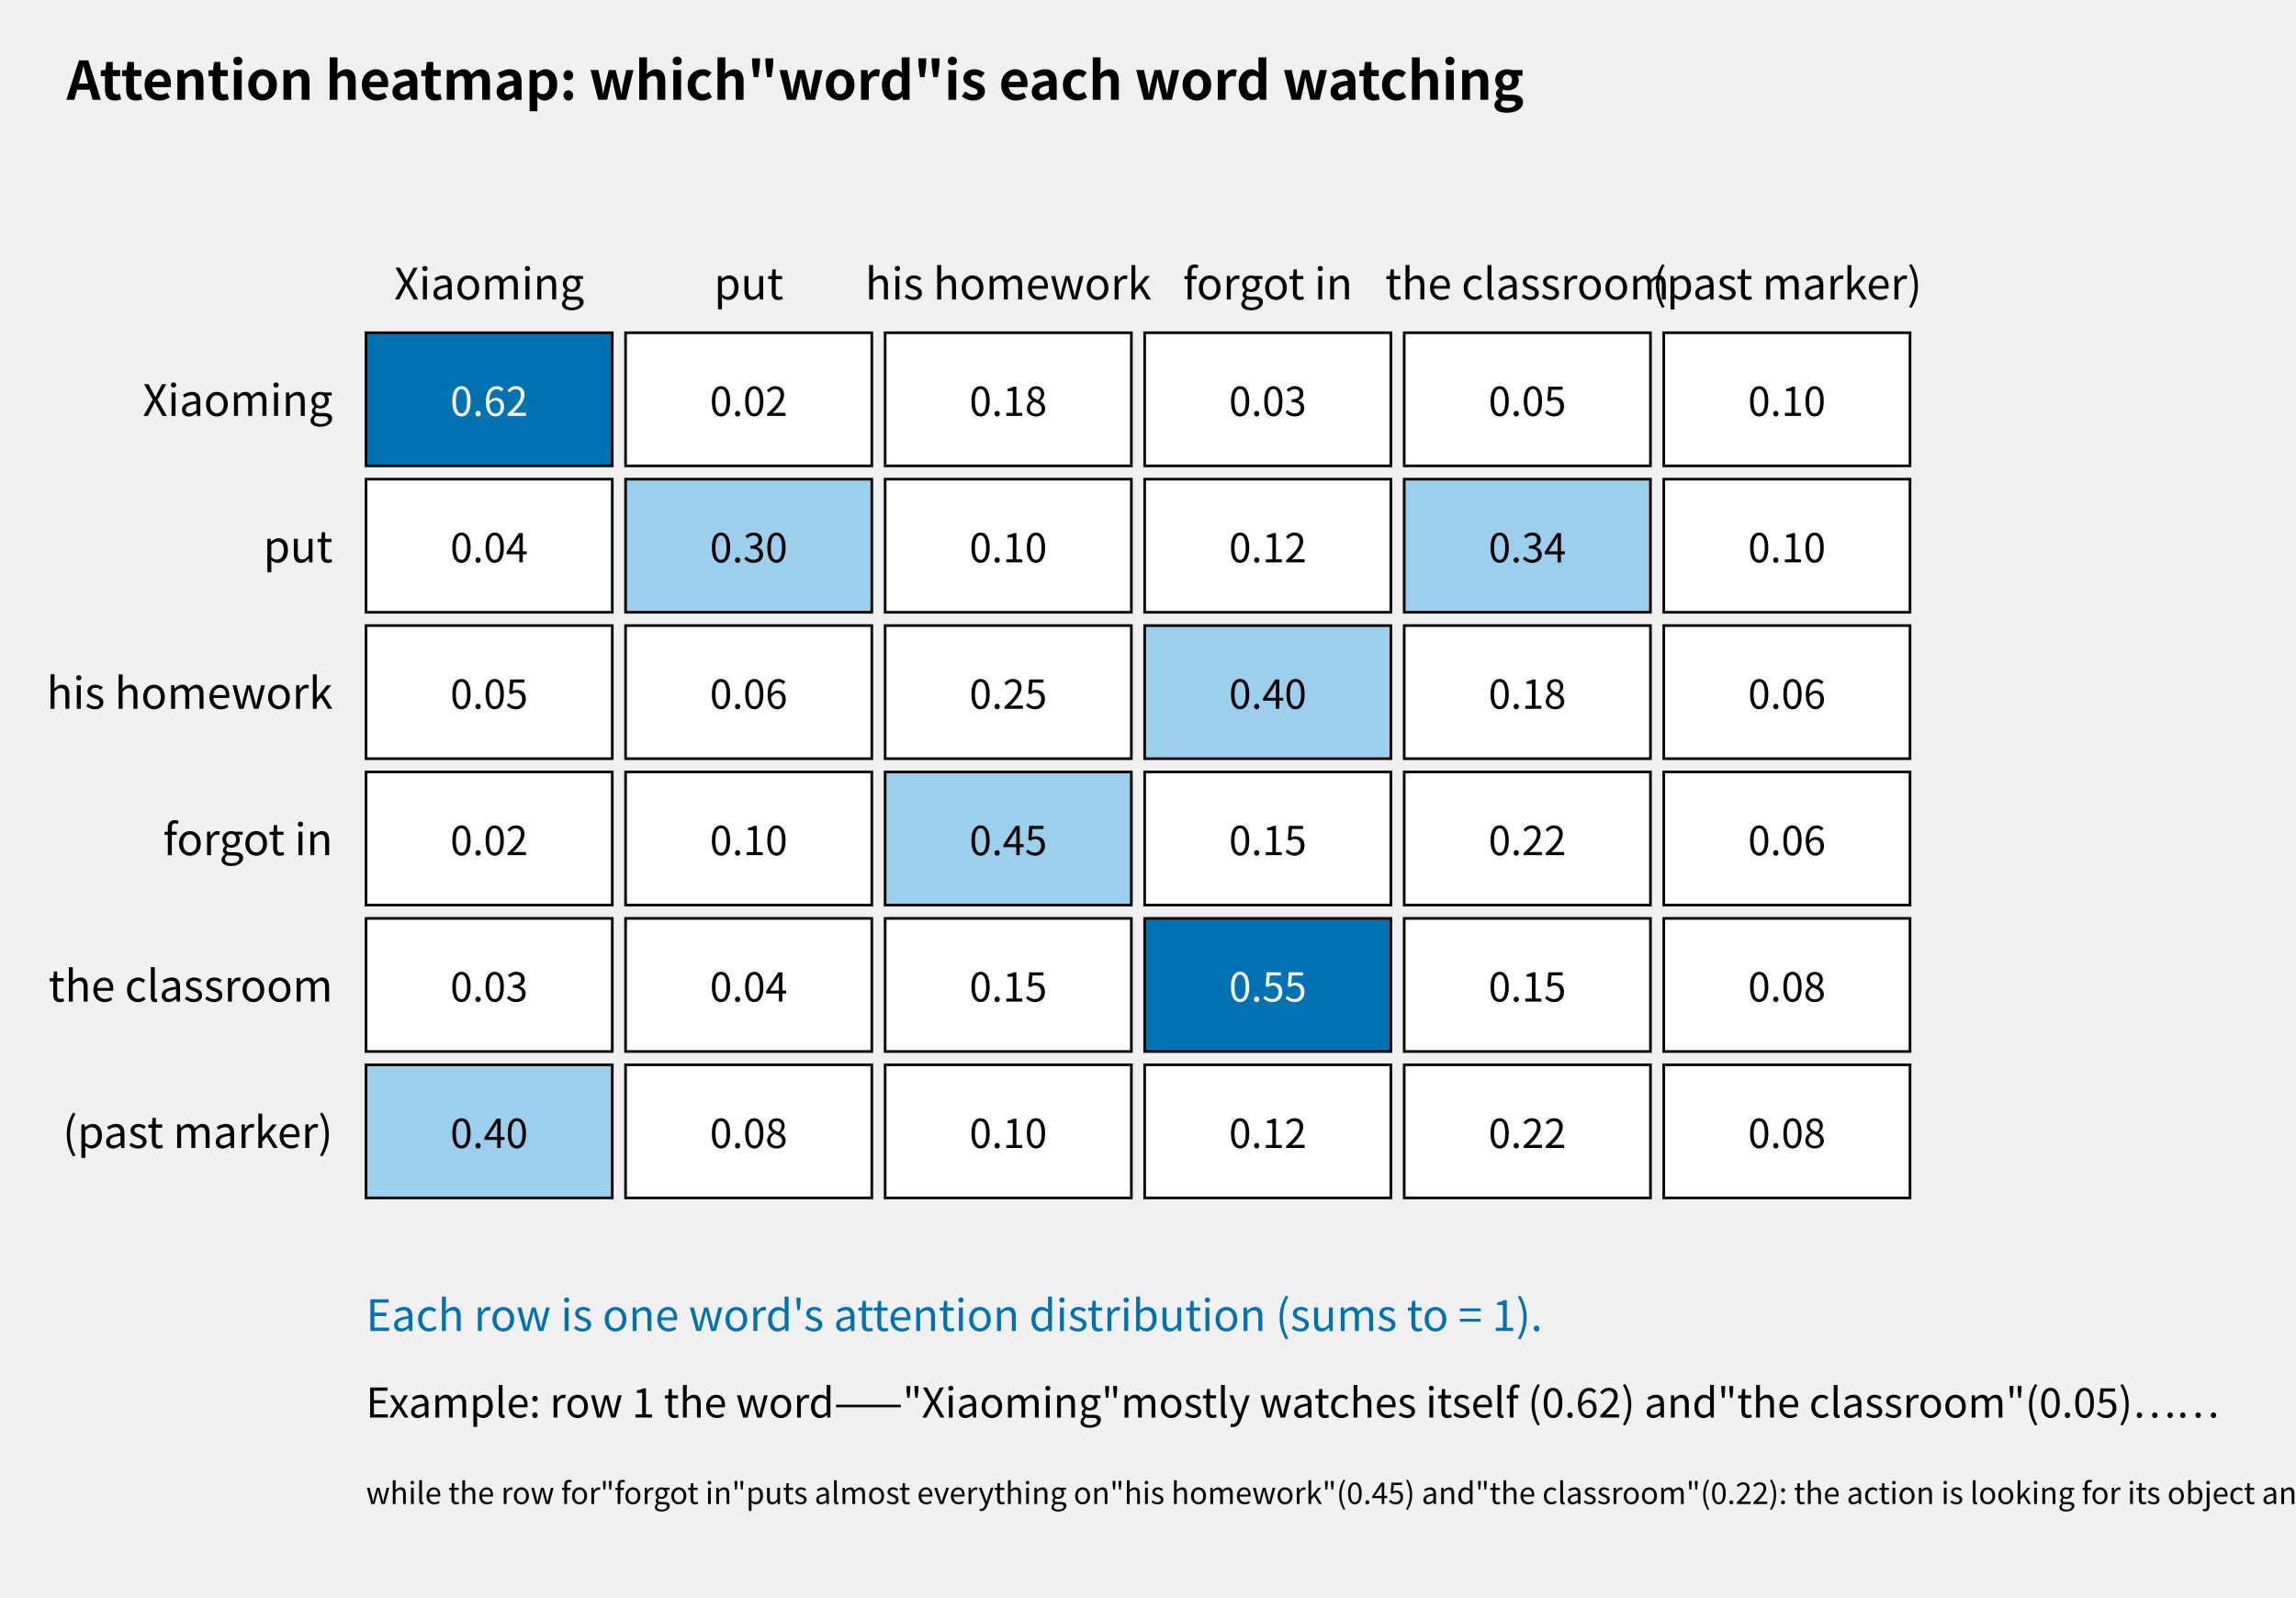
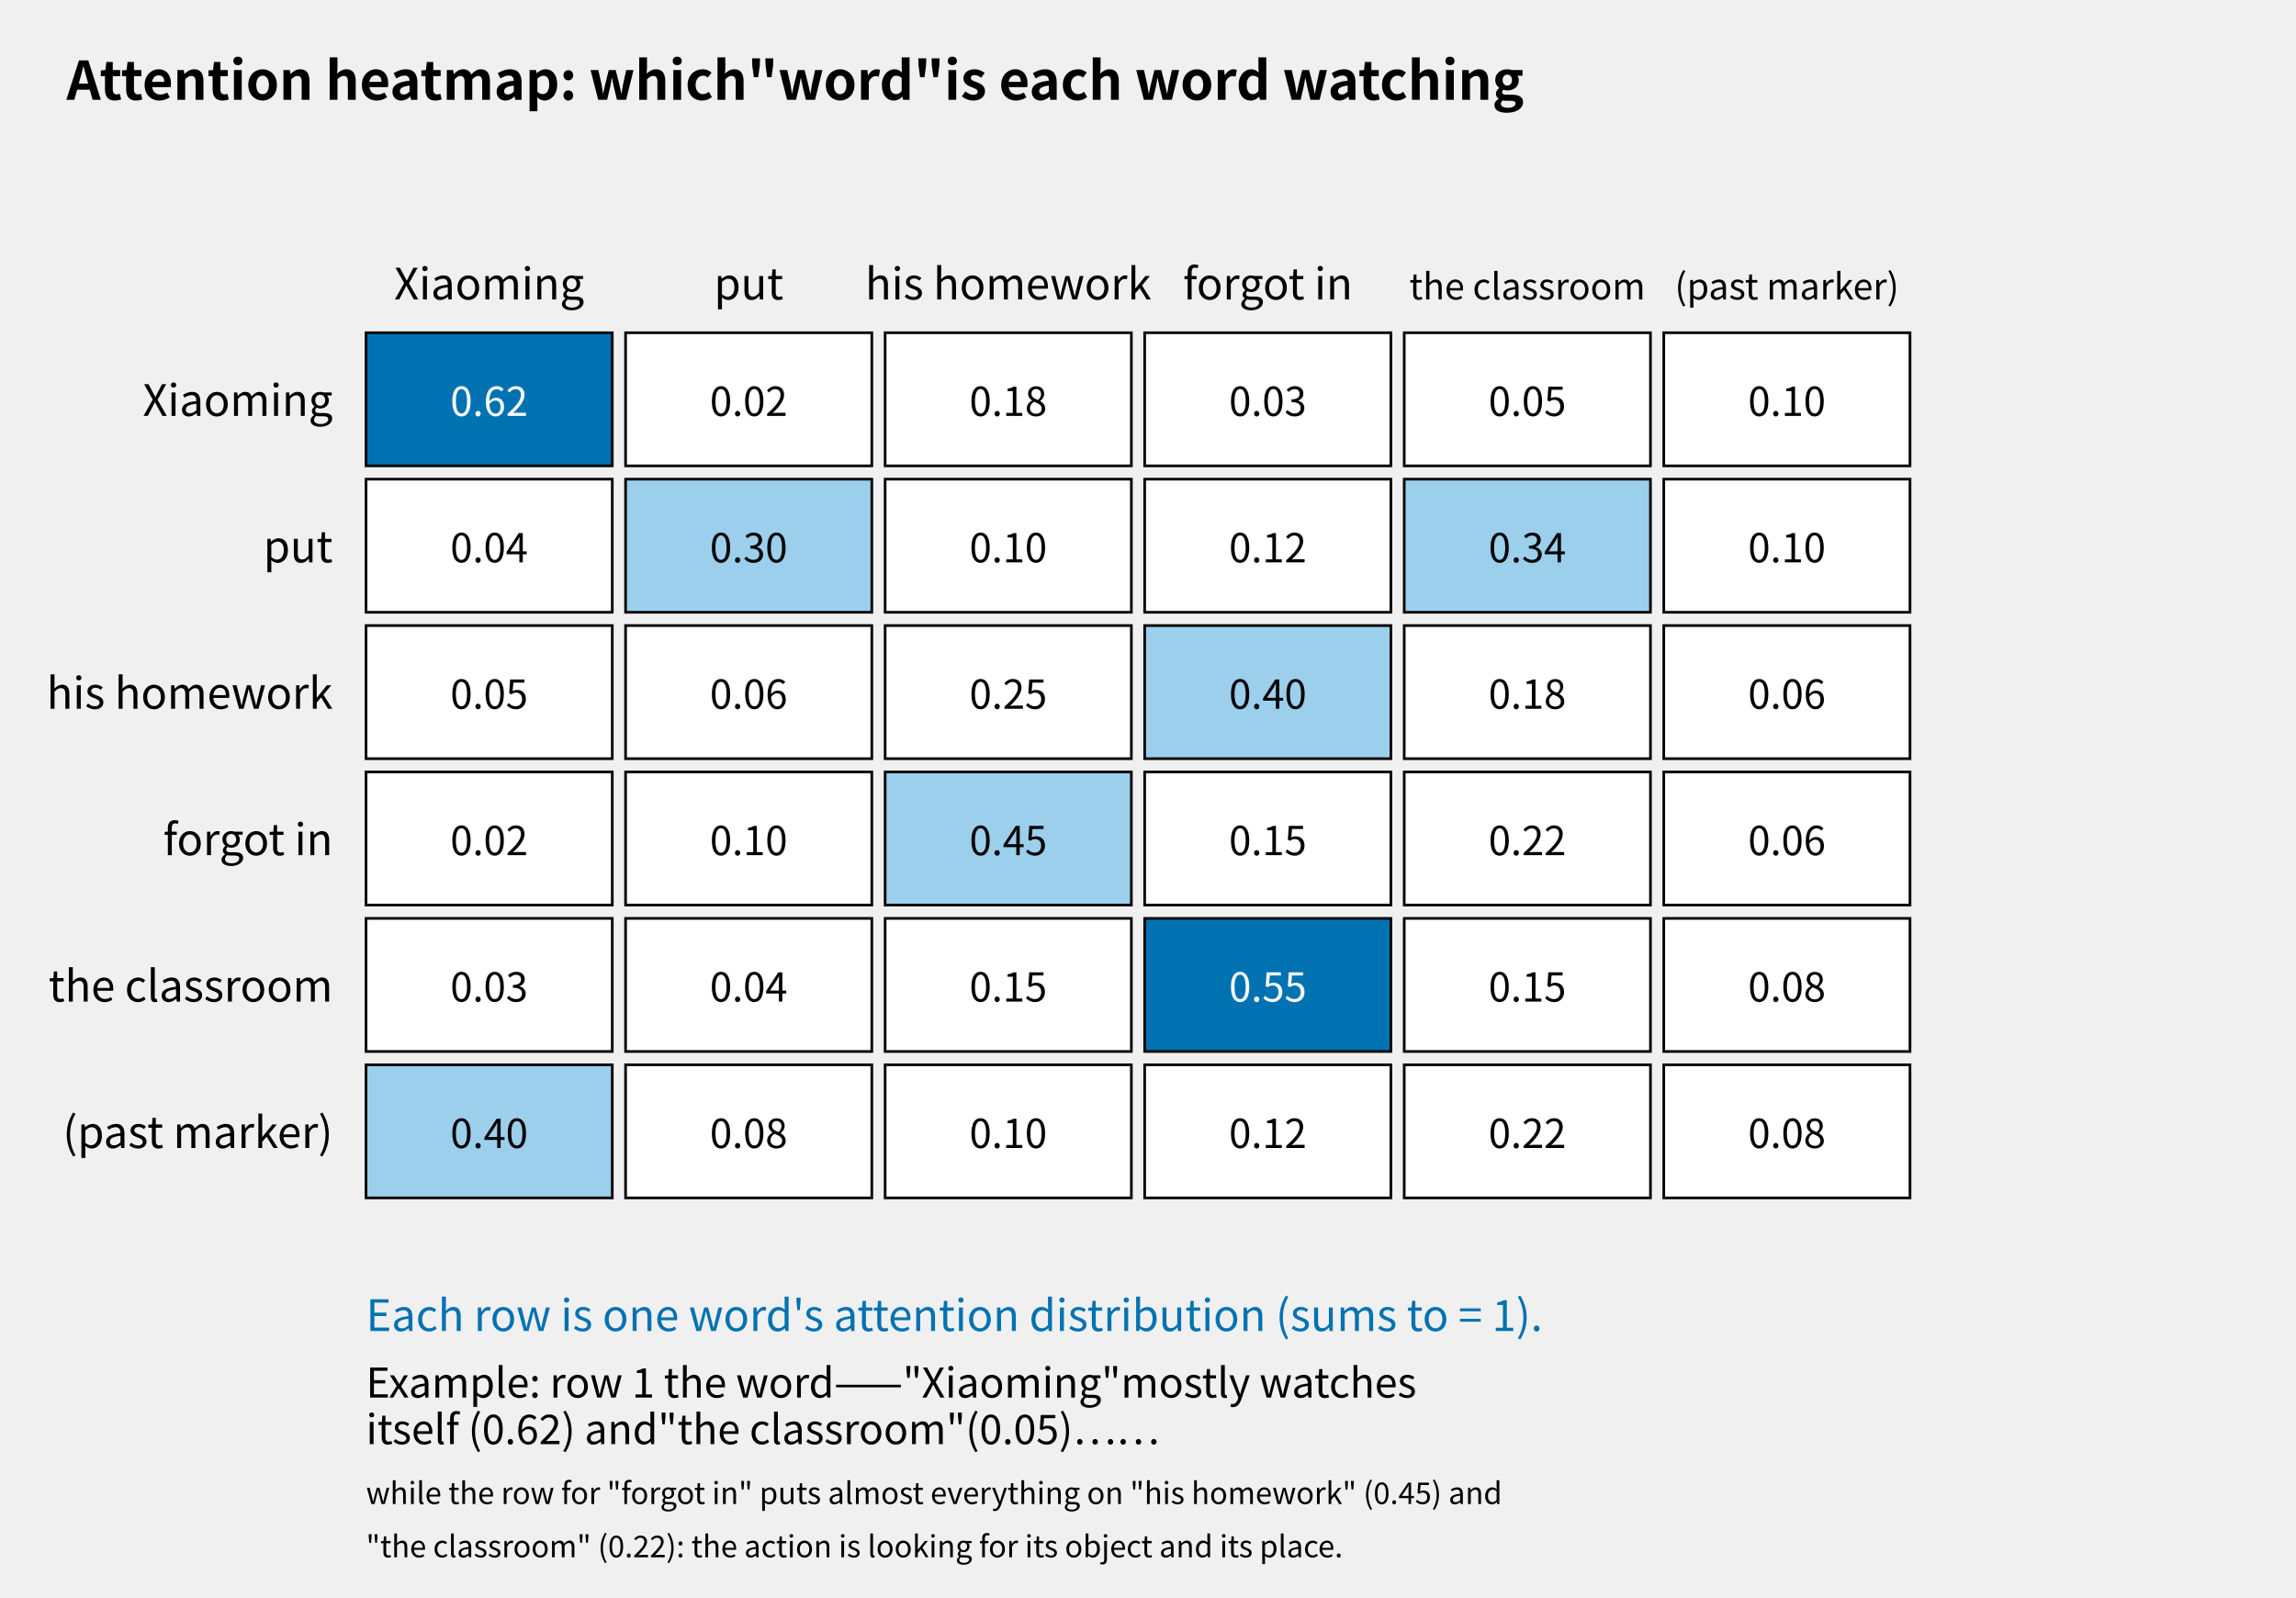
<svg xmlns="http://www.w3.org/2000/svg" width="690" height="480" viewBox="0 0 690 480">
  <defs>
    <marker id="arr" viewBox="0 0 10 10" refX="9" refY="5" markerWidth="7" markerHeight="7" orient="auto-start-reverse">
      <path d="M 0 0 L 10 5 L 0 10 z" fill="#000000" />
    </marker>
  </defs>
  <text x="20" y="30" font-size="16" font-weight="bold" fill="#000000" font-family="Noto Sans CJK SC, sans-serif">Attention heatmap: which"word"is each word watching</text>
  <text x="147" y="90" text-anchor="middle" font-size="13" fill="#000000" font-family="Noto Sans CJK SC, sans-serif">Xiaoming</text>
  <text x="225" y="90" text-anchor="middle" font-size="13" fill="#000000" font-family="Noto Sans CJK SC, sans-serif">put</text>
  <text x="303" y="90" text-anchor="middle" font-size="13" fill="#000000" font-family="Noto Sans CJK SC, sans-serif">his homework</text>
  <text x="381" y="90" text-anchor="middle" font-size="13" fill="#000000" font-family="Noto Sans CJK SC, sans-serif">forgot in</text>
-   <text x="459" y="90" text-anchor="middle" font-size="13" fill="#000000" font-family="Noto Sans CJK SC, sans-serif">the classroom</text>
-   <text x="537" y="90" text-anchor="middle" font-size="13" fill="#000000" font-family="Noto Sans CJK SC, sans-serif">(past marker)</text>
+   <text x="459" y="90" text-anchor="middle" font-size="10.8" fill="#000000" font-family="Noto Sans CJK SC, sans-serif">the classroom</text>
+   <text x="537" y="90" text-anchor="middle" font-size="10.8" fill="#000000" font-family="Noto Sans CJK SC, sans-serif">(past marker)</text>
  <text x="100" y="125" text-anchor="end" font-size="13" fill="#000000" font-family="Noto Sans CJK SC, sans-serif">Xiaoming</text>
  <text x="100" y="169" text-anchor="end" font-size="13" fill="#000000" font-family="Noto Sans CJK SC, sans-serif">put</text>
  <text x="100" y="213" text-anchor="end" font-size="13" fill="#000000" font-family="Noto Sans CJK SC, sans-serif">his homework</text>
  <text x="100" y="257" text-anchor="end" font-size="13" fill="#000000" font-family="Noto Sans CJK SC, sans-serif">forgot in</text>
  <text x="100" y="301" text-anchor="end" font-size="13" fill="#000000" font-family="Noto Sans CJK SC, sans-serif">the classroom</text>
  <text x="100" y="345" text-anchor="end" font-size="13" fill="#000000" font-family="Noto Sans CJK SC, sans-serif">(past marker)</text>
  <rect x="110" y="100" width="74" height="40" fill="#0072B2" fill-opacity="1" stroke="#000000" stroke-width="0.8" />
  <text x="147" y="125" text-anchor="middle" font-size="12" fill="#ffffff" font-family="Noto Sans CJK SC, sans-serif">0.62</text>
  <rect x="188" y="100" width="74" height="40" fill="#ffffff" fill-opacity="1" stroke="#000000" stroke-width="0.8" />
  <text x="225" y="125" text-anchor="middle" font-size="12" fill="#000000" font-family="Noto Sans CJK SC, sans-serif">0.02</text>
  <rect x="266" y="100" width="74" height="40" fill="#ffffff" fill-opacity="1" stroke="#000000" stroke-width="0.8" />
  <text x="303" y="125" text-anchor="middle" font-size="12" fill="#000000" font-family="Noto Sans CJK SC, sans-serif">0.18</text>
  <rect x="344" y="100" width="74" height="40" fill="#ffffff" fill-opacity="1" stroke="#000000" stroke-width="0.8" />
  <text x="381" y="125" text-anchor="middle" font-size="12" fill="#000000" font-family="Noto Sans CJK SC, sans-serif">0.03</text>
  <rect x="422" y="100" width="74" height="40" fill="#ffffff" fill-opacity="1" stroke="#000000" stroke-width="0.8" />
  <text x="459" y="125" text-anchor="middle" font-size="12" fill="#000000" font-family="Noto Sans CJK SC, sans-serif">0.05</text>
  <rect x="500" y="100" width="74" height="40" fill="#ffffff" fill-opacity="1" stroke="#000000" stroke-width="0.8" />
  <text x="537" y="125" text-anchor="middle" font-size="12" fill="#000000" font-family="Noto Sans CJK SC, sans-serif">0.10</text>
  <rect x="110" y="144" width="74" height="40" fill="#ffffff" fill-opacity="1" stroke="#000000" stroke-width="0.8" />
  <text x="147" y="169" text-anchor="middle" font-size="12" fill="#000000" font-family="Noto Sans CJK SC, sans-serif">0.04</text>
  <rect x="188" y="144" width="74" height="40" fill="#56B4E9" fill-opacity="0.55" stroke="#000000" stroke-width="0.8" />
  <text x="225" y="169" text-anchor="middle" font-size="12" fill="#000000" font-family="Noto Sans CJK SC, sans-serif">0.30</text>
  <rect x="266" y="144" width="74" height="40" fill="#ffffff" fill-opacity="1" stroke="#000000" stroke-width="0.8" />
  <text x="303" y="169" text-anchor="middle" font-size="12" fill="#000000" font-family="Noto Sans CJK SC, sans-serif">0.10</text>
  <rect x="344" y="144" width="74" height="40" fill="#ffffff" fill-opacity="1" stroke="#000000" stroke-width="0.8" />
  <text x="381" y="169" text-anchor="middle" font-size="12" fill="#000000" font-family="Noto Sans CJK SC, sans-serif">0.12</text>
  <rect x="422" y="144" width="74" height="40" fill="#56B4E9" fill-opacity="0.55" stroke="#000000" stroke-width="0.8" />
  <text x="459" y="169" text-anchor="middle" font-size="12" fill="#000000" font-family="Noto Sans CJK SC, sans-serif">0.34</text>
  <rect x="500" y="144" width="74" height="40" fill="#ffffff" fill-opacity="1" stroke="#000000" stroke-width="0.8" />
  <text x="537" y="169" text-anchor="middle" font-size="12" fill="#000000" font-family="Noto Sans CJK SC, sans-serif">0.10</text>
  <rect x="110" y="188" width="74" height="40" fill="#ffffff" fill-opacity="1" stroke="#000000" stroke-width="0.8" />
  <text x="147" y="213" text-anchor="middle" font-size="12" fill="#000000" font-family="Noto Sans CJK SC, sans-serif">0.05</text>
  <rect x="188" y="188" width="74" height="40" fill="#ffffff" fill-opacity="1" stroke="#000000" stroke-width="0.8" />
  <text x="225" y="213" text-anchor="middle" font-size="12" fill="#000000" font-family="Noto Sans CJK SC, sans-serif">0.06</text>
  <rect x="266" y="188" width="74" height="40" fill="#ffffff" fill-opacity="1" stroke="#000000" stroke-width="0.8" />
  <text x="303" y="213" text-anchor="middle" font-size="12" fill="#000000" font-family="Noto Sans CJK SC, sans-serif">0.25</text>
  <rect x="344" y="188" width="74" height="40" fill="#56B4E9" fill-opacity="0.55" stroke="#000000" stroke-width="0.8" />
  <text x="381" y="213" text-anchor="middle" font-size="12" fill="#000000" font-family="Noto Sans CJK SC, sans-serif">0.40</text>
  <rect x="422" y="188" width="74" height="40" fill="#ffffff" fill-opacity="1" stroke="#000000" stroke-width="0.8" />
  <text x="459" y="213" text-anchor="middle" font-size="12" fill="#000000" font-family="Noto Sans CJK SC, sans-serif">0.18</text>
  <rect x="500" y="188" width="74" height="40" fill="#ffffff" fill-opacity="1" stroke="#000000" stroke-width="0.8" />
  <text x="537" y="213" text-anchor="middle" font-size="12" fill="#000000" font-family="Noto Sans CJK SC, sans-serif">0.06</text>
  <rect x="110" y="232" width="74" height="40" fill="#ffffff" fill-opacity="1" stroke="#000000" stroke-width="0.8" />
  <text x="147" y="257" text-anchor="middle" font-size="12" fill="#000000" font-family="Noto Sans CJK SC, sans-serif">0.02</text>
  <rect x="188" y="232" width="74" height="40" fill="#ffffff" fill-opacity="1" stroke="#000000" stroke-width="0.8" />
  <text x="225" y="257" text-anchor="middle" font-size="12" fill="#000000" font-family="Noto Sans CJK SC, sans-serif">0.10</text>
  <rect x="266" y="232" width="74" height="40" fill="#56B4E9" fill-opacity="0.55" stroke="#000000" stroke-width="0.8" />
  <text x="303" y="257" text-anchor="middle" font-size="12" fill="#000000" font-family="Noto Sans CJK SC, sans-serif">0.45</text>
  <rect x="344" y="232" width="74" height="40" fill="#ffffff" fill-opacity="1" stroke="#000000" stroke-width="0.8" />
  <text x="381" y="257" text-anchor="middle" font-size="12" fill="#000000" font-family="Noto Sans CJK SC, sans-serif">0.15</text>
  <rect x="422" y="232" width="74" height="40" fill="#ffffff" fill-opacity="1" stroke="#000000" stroke-width="0.8" />
  <text x="459" y="257" text-anchor="middle" font-size="12" fill="#000000" font-family="Noto Sans CJK SC, sans-serif">0.22</text>
  <rect x="500" y="232" width="74" height="40" fill="#ffffff" fill-opacity="1" stroke="#000000" stroke-width="0.8" />
  <text x="537" y="257" text-anchor="middle" font-size="12" fill="#000000" font-family="Noto Sans CJK SC, sans-serif">0.06</text>
  <rect x="110" y="276" width="74" height="40" fill="#ffffff" fill-opacity="1" stroke="#000000" stroke-width="0.8" />
  <text x="147" y="301" text-anchor="middle" font-size="12" fill="#000000" font-family="Noto Sans CJK SC, sans-serif">0.03</text>
  <rect x="188" y="276" width="74" height="40" fill="#ffffff" fill-opacity="1" stroke="#000000" stroke-width="0.8" />
  <text x="225" y="301" text-anchor="middle" font-size="12" fill="#000000" font-family="Noto Sans CJK SC, sans-serif">0.04</text>
  <rect x="266" y="276" width="74" height="40" fill="#ffffff" fill-opacity="1" stroke="#000000" stroke-width="0.8" />
  <text x="303" y="301" text-anchor="middle" font-size="12" fill="#000000" font-family="Noto Sans CJK SC, sans-serif">0.15</text>
  <rect x="344" y="276" width="74" height="40" fill="#0072B2" fill-opacity="1" stroke="#000000" stroke-width="0.8" />
  <text x="381" y="301" text-anchor="middle" font-size="12" fill="#ffffff" font-family="Noto Sans CJK SC, sans-serif">0.55</text>
  <rect x="422" y="276" width="74" height="40" fill="#ffffff" fill-opacity="1" stroke="#000000" stroke-width="0.8" />
  <text x="459" y="301" text-anchor="middle" font-size="12" fill="#000000" font-family="Noto Sans CJK SC, sans-serif">0.15</text>
  <rect x="500" y="276" width="74" height="40" fill="#ffffff" fill-opacity="1" stroke="#000000" stroke-width="0.8" />
  <text x="537" y="301" text-anchor="middle" font-size="12" fill="#000000" font-family="Noto Sans CJK SC, sans-serif">0.08</text>
  <rect x="110" y="320" width="74" height="40" fill="#56B4E9" fill-opacity="0.55" stroke="#000000" stroke-width="0.8" />
  <text x="147" y="345" text-anchor="middle" font-size="12" fill="#000000" font-family="Noto Sans CJK SC, sans-serif">0.40</text>
  <rect x="188" y="320" width="74" height="40" fill="#ffffff" fill-opacity="1" stroke="#000000" stroke-width="0.8" />
  <text x="225" y="345" text-anchor="middle" font-size="12" fill="#000000" font-family="Noto Sans CJK SC, sans-serif">0.08</text>
  <rect x="266" y="320" width="74" height="40" fill="#ffffff" fill-opacity="1" stroke="#000000" stroke-width="0.8" />
  <text x="303" y="345" text-anchor="middle" font-size="12" fill="#000000" font-family="Noto Sans CJK SC, sans-serif">0.10</text>
  <rect x="344" y="320" width="74" height="40" fill="#ffffff" fill-opacity="1" stroke="#000000" stroke-width="0.8" />
  <text x="381" y="345" text-anchor="middle" font-size="12" fill="#000000" font-family="Noto Sans CJK SC, sans-serif">0.12</text>
  <rect x="422" y="320" width="74" height="40" fill="#ffffff" fill-opacity="1" stroke="#000000" stroke-width="0.8" />
  <text x="459" y="345" text-anchor="middle" font-size="12" fill="#000000" font-family="Noto Sans CJK SC, sans-serif">0.22</text>
  <rect x="500" y="320" width="74" height="40" fill="#ffffff" fill-opacity="1" stroke="#000000" stroke-width="0.8" />
  <text x="537" y="345" text-anchor="middle" font-size="12" fill="#000000" font-family="Noto Sans CJK SC, sans-serif">0.08</text>
  <g font-size="13" font-family="Noto Sans CJK SC, sans-serif" fill="#000000">
    <text x="110" y="400" fill="#0072B2">Each row is one word's attention distribution (sums to = 1).</text>
-     <text x="110" y="426" fill="#000000" font-size="12.3">Example: row 1 the word——"Xiaoming"mostly watches itself (0.62) and"the classroom"(0.05)……</text>
-     <text x="110" y="452" fill="#000000" font-size="9.0">while the row for"forgot in"puts almost everything on"his homework"(0.45) and"the classroom"(0.22): the action is looking for its object and its place.</text>
+     <text x="110" y="420" fill="#000000" font-size="12.3">Example: row 1 the word——"Xiaoming"mostly watches</text>
+     <text x="110" y="434" fill="#000000" font-size="12.3">itself (0.62) and"the classroom"(0.05)……</text>
+     <text x="110" y="452" font-size="9.0">while the row for "forgot in" puts almost everything on "his homework" (0.45) and</text>
+     <text x="110" y="468" font-size="9.0">"the classroom" (0.22): the action is looking for its object and its place.</text>
  </g>
</svg>
